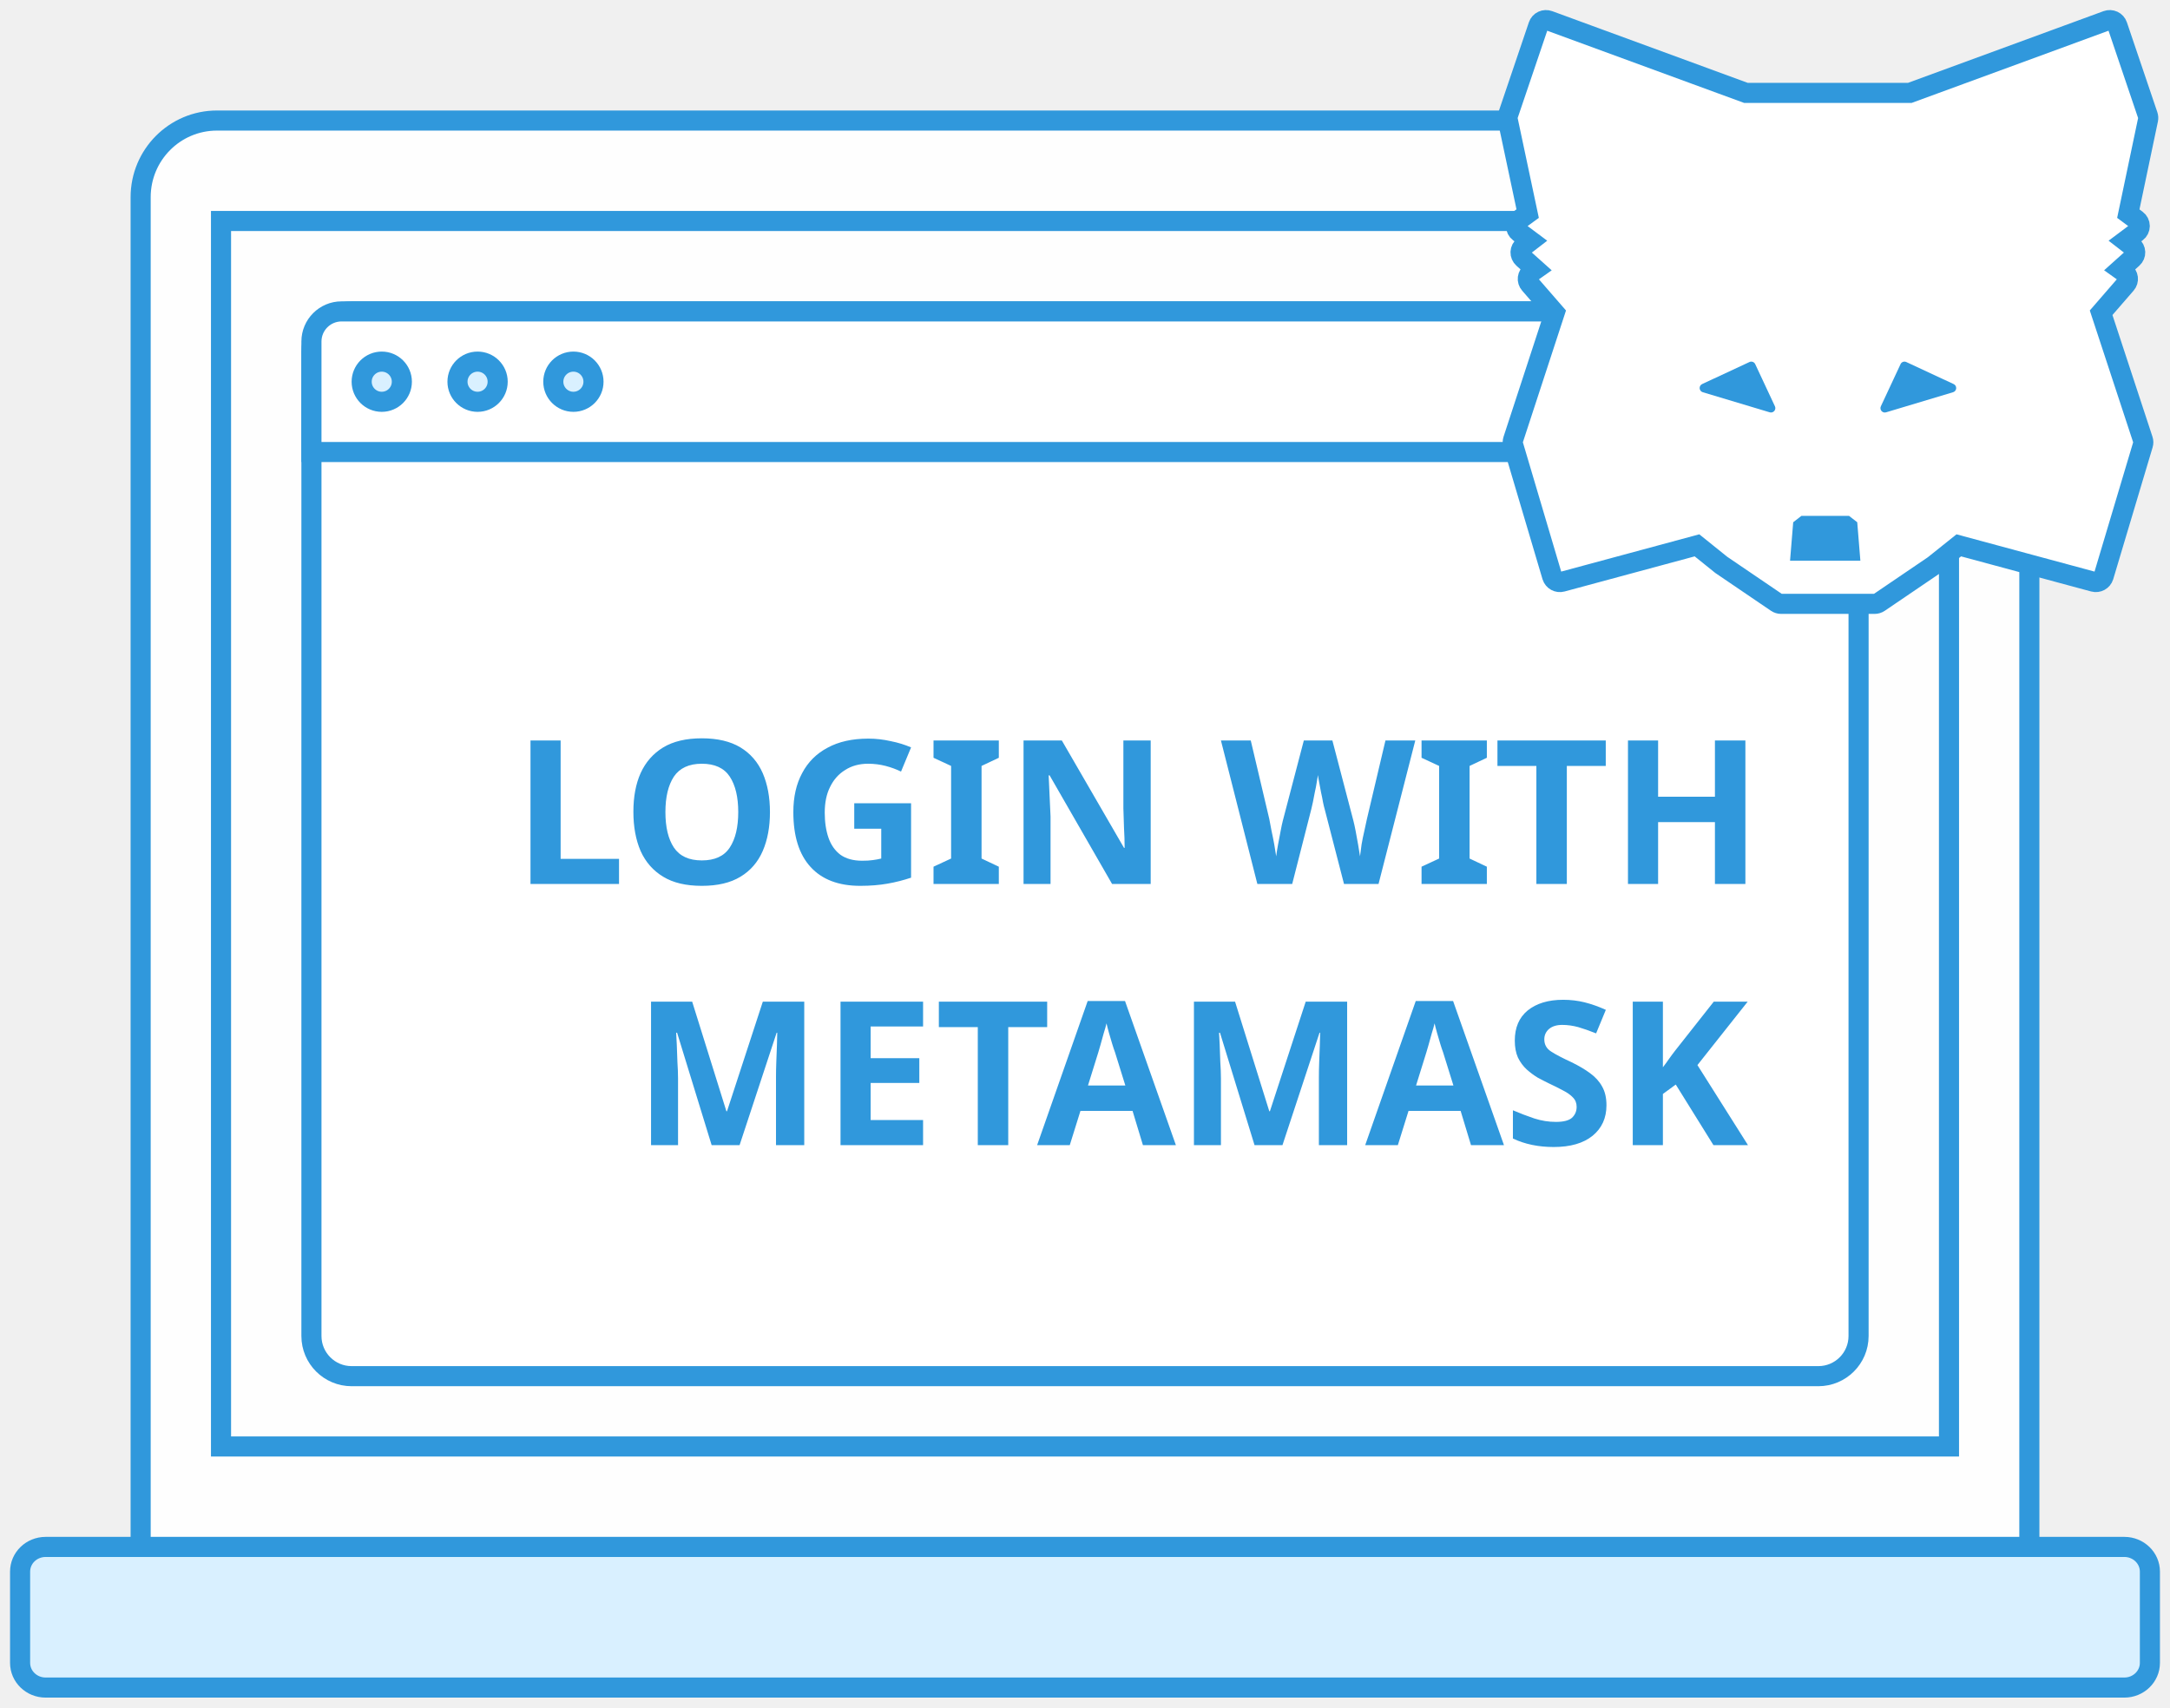
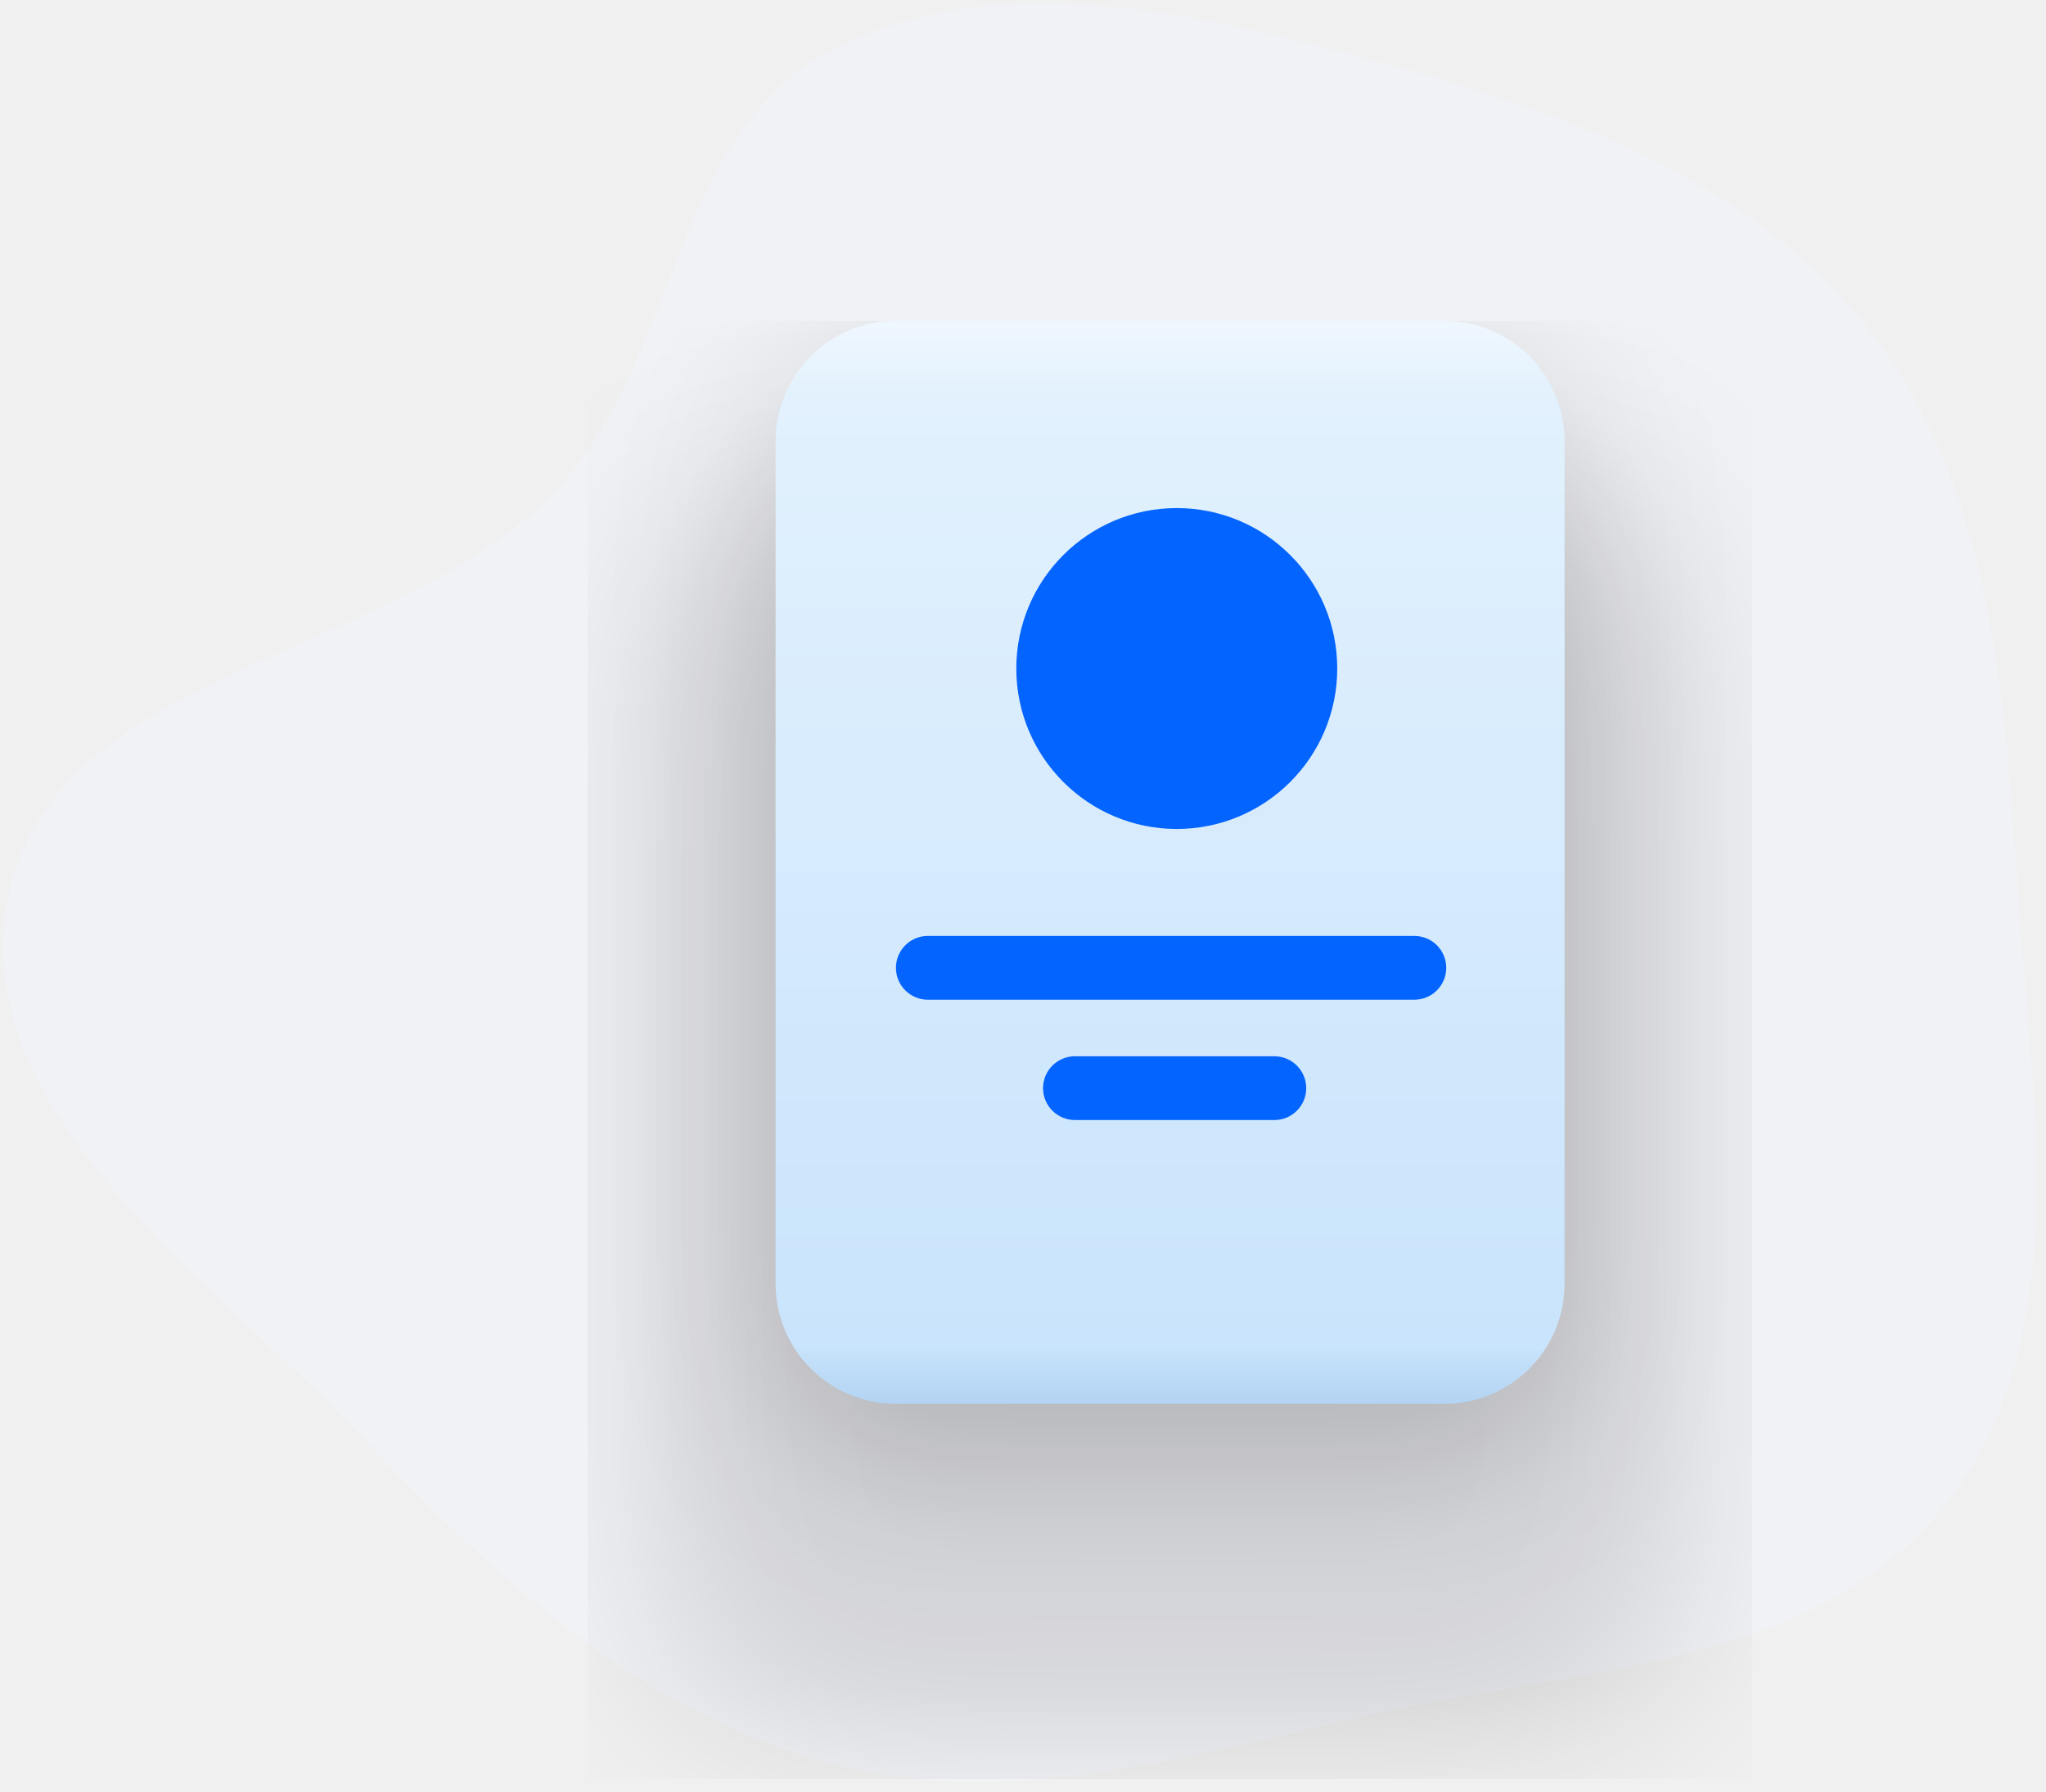
- <svg xmlns="http://www.w3.org/2000/svg" height="85" width="108">
-   <g fill="none" fill-rule="evenodd">
-     <path d="M97.202 84H10.798A3.807 3.807 0 017 80.185V9.815C7 7.708 8.7 6 10.798 6h86.404A3.806 3.806 0 01101 9.815v70.37C101 82.292 99.3 84 97.202 84" fill="#fefefe" />
-     <path d="M97.202 84H10.798A3.807 3.807 0 017 80.185V9.815C7 7.708 8.7 6 10.798 6h86.404A3.806 3.806 0 01101 9.815v70.37C101 82.292 99.3 84 97.202 84z" stroke="#3098dc" />
-     <path d="M105.73 84H2.27C1.568 84 1 83.45 1 82.771V78.23C1 77.549 1.568 77 2.27 77h103.46c.7 0 1.27.55 1.27 1.229v4.542c0 .68-.57 1.229-1.27 1.229" fill="#d9f0ff" />
-     <path d="M105.73 84H2.27C1.568 84 1 83.45 1 82.771V78.23C1 77.549 1.568 77 2.27 77h103.46c.7 0 1.27.55 1.27 1.229v4.542c0 .68-.57 1.229-1.27 1.229z" stroke="#3098dc" />
-     <path d="M11 72h86V11H11z" fill="#fefefe" />
-     <g stroke="#3098dc" transform="translate(1 1)">
-       <path d="M10 71h86V10H10z" />
-       <rect fill="#fff" height="53" rx="2" width="77" x="14.5" y="14.5" />
-       <path d="M14.5 21.5h77V16a1.5 1.5 0 00-1.5-1.5H16a1.5 1.5 0 00-1.5 1.5z" fill="#fff" />
-       <g fill="#d9f0ff">
-         <circle cx="18" cy="18" r="1" />
-         <circle cx="22.769" cy="18" r="1" />
-         <circle cx="27.538" cy="18" r="1" />
-       </g>
+ <svg xmlns="http://www.w3.org/2000/svg" width="153" height="134" viewBox="0 0 153 134" fill="none">
+   <path fill-rule="evenodd" clip-rule="evenodd" d="M150.889 66.558C151.919 82.329 155.253 100.079 145.526 112.495C135.864 124.829 117.805 124.719 102.581 128.222C88.919 131.367 75.238 135.493 61.717 131.784C47.801 127.966 37.018 118.031 27.091 107.513C15.756 95.503 -2.666 83.258 0.607 67.034C4.04 50.013 29.262 49.334 41.331 36.906C50.592 27.372 50.23 10.1 61.95 3.872C74.181 -2.627 89.064 0.868 102.435 4.439C116.445 8.181 130.844 13.192 139.788 24.66C148.883 36.319 149.923 51.775 150.889 66.558Z" fill="#F1F2F6" />
+   <g filter="url(#filter0_d)">
+     <g filter="url(#filter1_d)">
+       <rect x="57.999" y="24" width="59" height="81" rx="9" fill="url(#paint0_linear)" />
    </g>
-     <path d="M93.299 30.058h-4.652a.401.401 0 01-.227-.07l-2.752-1.87-1.21-.973-6.718 1.814a.403.403 0 01-.49-.268l-1.947-6.568a.38.38 0 01.003-.228l2.07-6.327-1.243-1.43a.386.386 0 01.071-.572l.222-.157-.62-.555a.39.39 0 01-.13-.303.39.39 0 01.152-.293l.35-.27-.57-.426a.39.39 0 01-.157-.313.391.391 0 01.162-.312l.418-.305-.994-4.685a.379.379 0 01.013-.205l1.516-4.474c.034-.101.109-.185.206-.23a.406.406 0 01.31-.013l9.816 3.6h8.15l9.815-3.6a.405.405 0 01.31.013.392.392 0 01.207.23l1.516 4.476a.383.383 0 01.013.202l-.984 4.688.412.305a.386.386 0 01.002.622l-.57.427.349.27a.387.387 0 01.022.595l-.62.556.222.158a.387.387 0 01.07.57l-1.24 1.43 2.08 6.326a.382.382 0 01.004.23l-1.962 6.569a.403.403 0 01-.488.267l-6.718-1.814-1.247.998-2.716 1.845a.402.402 0 01-.226.07z" fill="#fff" stroke="#3098dc" />
-     <g fill="#3098dc">
-       <path d="M92.024 25.677h-2.367l-.41.318-.157 1.914h3.5l-.156-1.914zM94.59 18.125l-.98 2.099c-.079.17.079.354.258.3l3.337-1.001a.217.217 0 00.028-.405l-2.358-1.098a.215.215 0 00-.286.105M87.07 18.02l-2.355 1.097a.218.218 0 00.03.406l3.336 1.001a.217.217 0 00.257-.3l-.982-2.1a.216.216 0 00-.286-.104" />
-     </g>
-     <text fill="#3098dc" font-family="RobotoMono-Bold, Roboto Mono" font-size="10" font-weight="bold" transform="translate(1 1)">
-       <tspan x="24.495" y="43">LOGIN WITH </tspan>
-       <tspan x="30.496" y="56">METAMASK</tspan>
-     </text>
+     <rect x="77.999" y="79" width="19.681" height="4.771" rx="2.386" fill="#0364FF" />
  </g>
+   <rect x="66.999" y="70" width="41.151" height="4.771" rx="2.386" fill="#0364FF" />
+   <circle cx="87.999" cy="50" r="12" fill="#0364FF" />
+   <defs>
+     <filter id="filter0_d" x="43.999" y="24" width="87" height="109" filterUnits="userSpaceOnUse" color-interpolation-filters="sRGB">
+       <feFlood flood-opacity="0" result="BackgroundImageFix" />
+       <feColorMatrix in="SourceAlpha" type="matrix" values="0 0 0 0 0 0 0 0 0 0 0 0 0 0 0 0 0 0 127 0" />
+       <feOffset dy="14" />
+       <feGaussianBlur stdDeviation="7" />
+       <feColorMatrix type="matrix" values="0 0 0 0 0 0 0 0 0 0 0 0 0 0 0 0 0 0 0.12 0" />
+       <feBlend mode="normal" in2="BackgroundImageFix" result="effect1_dropShadow" />
+       <feBlend mode="normal" in="SourceGraphic" in2="effect1_dropShadow" result="shape" />
+     </filter>
+     <filter id="filter1_d" x="45.999" y="16" width="83" height="105" filterUnits="userSpaceOnUse" color-interpolation-filters="sRGB">
+       <feFlood flood-opacity="0" result="BackgroundImageFix" />
+       <feColorMatrix in="SourceAlpha" type="matrix" values="0 0 0 0 0 0 0 0 0 0 0 0 0 0 0 0 0 0 127 0" />
+       <feOffset dy="4" />
+       <feGaussianBlur stdDeviation="6" />
+       <feColorMatrix type="matrix" values="0 0 0 0 0 0 0 0 0 0 0 0 0 0 0 0 0 0 0.16 0" />
+       <feBlend mode="normal" in2="BackgroundImageFix" result="effect1_dropShadow" />
+       <feBlend mode="normal" in="SourceGraphic" in2="effect1_dropShadow" result="shape" />
+     </filter>
+     <linearGradient id="paint0_linear" x1="87.499" y1="24" x2="87.499" y2="105" gradientUnits="userSpaceOnUse">
+       <stop stop-color="#EFF7FE" />
+       <stop offset="0.073" stop-color="#E2F1FD" />
+       <stop offset="0.947" stop-color="#C9E4FC" />
+       <stop offset="1" stop-color="#B2D3F2" />
+     </linearGradient>
+   </defs>
</svg>
